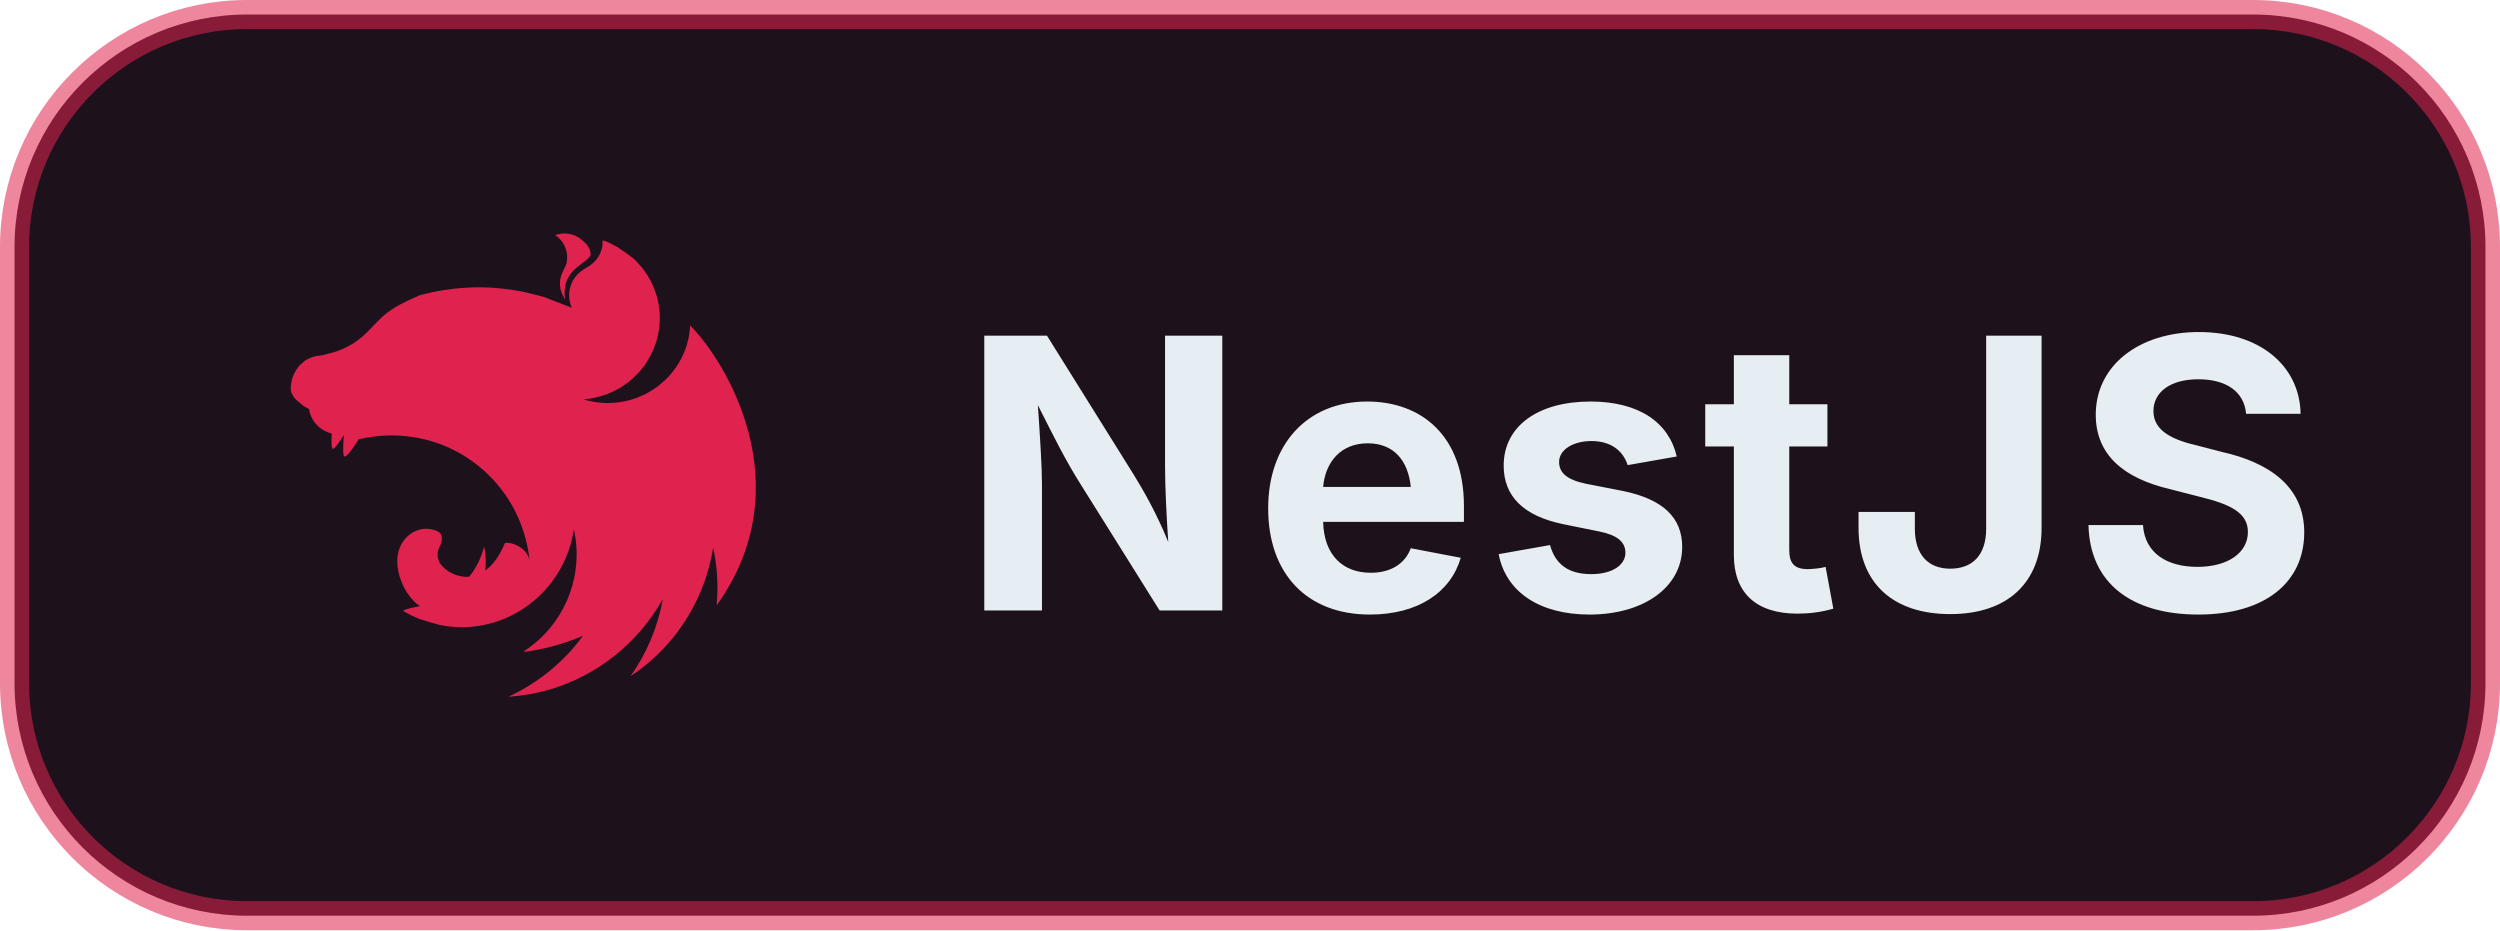
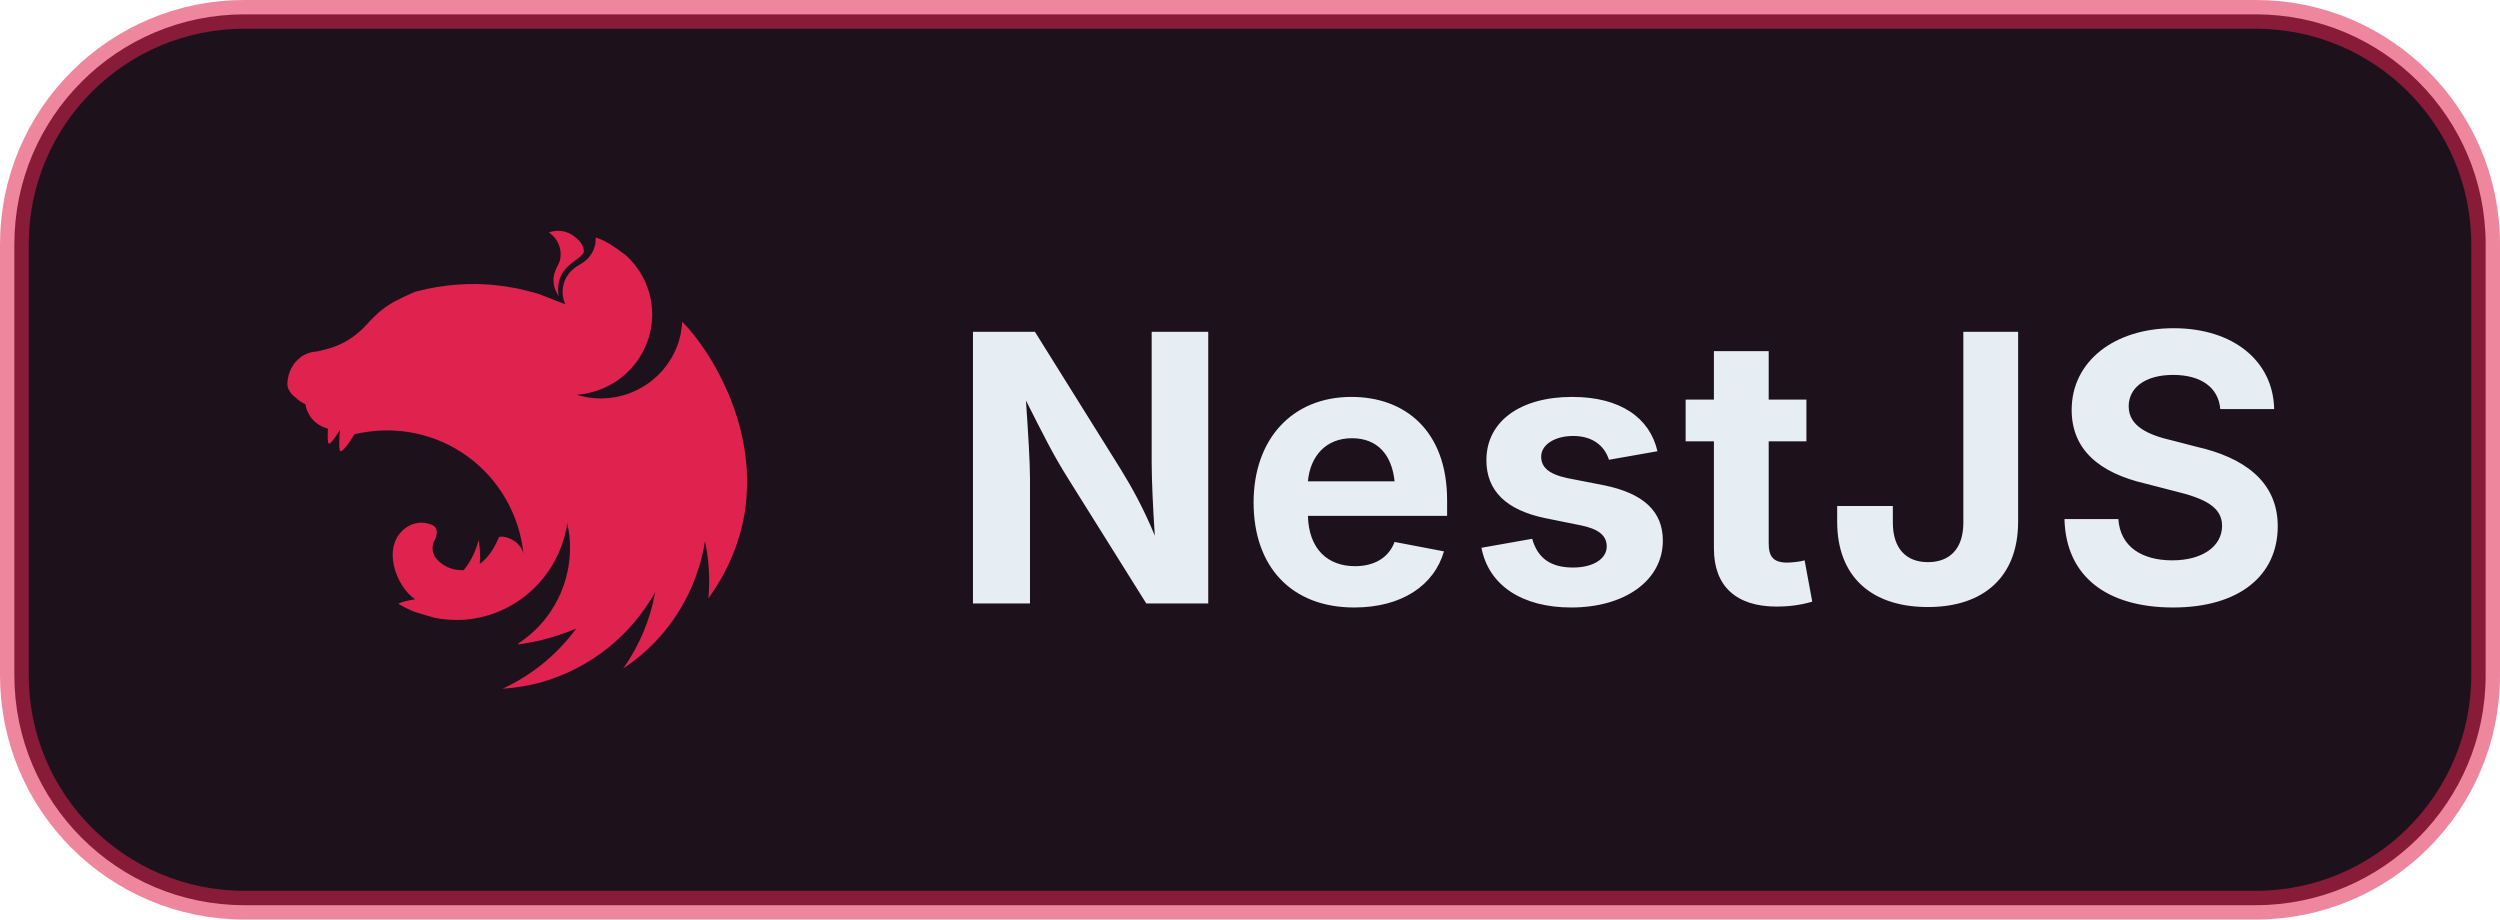
- <svg xmlns="http://www.w3.org/2000/svg" viewBox="0 0 86 32" width="86" height="32" font-family="Pretendard, -apple-system, BlinkMacSystemFont, 'Segoe UI', Inter, sans-serif">
-   <rect x="0.5" y="0.5" width="85" height="31" rx="8" fill="#0d1117" />
-   <rect x="0.5" y="0.5" width="85" height="31" rx="8" fill="#E0234E" fill-opacity="0.08" />
-   <rect x="0.5" y="0.5" width="85" height="31" rx="8" fill="none" stroke="#E0234E" stroke-opacity="0.55" />
+ <svg xmlns="http://www.w3.org/2000/svg" viewBox="0 0 87 32" width="87" height="32" font-family="Pretendard, -apple-system, BlinkMacSystemFont, 'Segoe UI', Inter, sans-serif">
+   <rect x="0.5" y="0.5" width="86" height="31" rx="8" fill="#0d1117" />
+   <rect x="0.5" y="0.5" width="86" height="31" rx="8" fill="#E0234E" fill-opacity="0.08" />
+   <rect x="0.5" y="0.5" width="86" height="31" rx="8" fill="none" stroke="#E0234E" stroke-opacity="0.55" />
  <g transform="translate(10,8) scale(0.6666667)">
    <path d="M14.131.047c-.173 0-.334.037-.483.087.316.21.49.49.576.806.007.043.019.074.025.117a.681.681 0 0 1 .013.112c.024.545-.143.614-.26.936-.18.415-.13.861.086 1.22a.74.74 0 0 0 .074.137c-.235-1.568 1.073-1.803 1.314-2.293.019-.428-.334-.713-.613-.911a1.37 1.37 0 0 0-.732-.21zM16.102.4c-.024.143-.006.106-.012.18-.006.05-.006.112-.012.161-.013.05-.025.1-.044.149-.012.05-.03.1-.05.149l-.067.142c-.02.025-.031.05-.05.075l-.037.055a2.152 2.152 0 0 1-.093.124c-.037.038-.068.081-.112.112v.006c-.037.031-.074.068-.118.1-.13.099-.278.173-.415.266-.043.03-.087.056-.124.093a.906.906 0 0 0-.118.099c-.043.037-.074.074-.111.118-.031.037-.068.08-.093.124a1.582 1.582 0 0 0-.087.13c-.025.05-.043.093-.068.142-.019.05-.037.093-.05.143a2.007 2.007 0 0 0-.043.155c-.006.025-.006.056-.012.08-.007.025-.007.05-.013.075 0 .05-.006.105-.006.155 0 .037 0 .074.006.111 0 .05.006.1.019.155.006.05.018.1.03.15.02.049.032.098.05.148.013.03.031.062.044.087l-1.426-.552c-.241-.068-.477-.13-.719-.186l-.39-.093c-.372-.074-.75-.13-1.128-.167-.013 0-.019-.006-.031-.006A11.082 11.082 0 0 0 8.9 2.855c-.378.025-.756.074-1.134.136a12.45 12.45 0 0 0-.837.174l-.279.074c-.092.037-.18.08-.266.118l-.205.093c-.012.006-.024.006-.03.012-.063.031-.118.056-.174.087a2.738 2.738 0 0 0-.236.118c-.043.018-.086.043-.124.062a.559.559 0 0 1-.055.03c-.056.032-.112.063-.162.094a1.56 1.56 0 0 0-.148.093c-.044.03-.087.055-.124.086-.006.007-.013.007-.019.013-.037.025-.08.056-.118.087l-.012.012-.093.074c-.012.007-.025.019-.037.025-.031.025-.062.056-.093.08-.006.013-.019.02-.025.025-.037.038-.074.069-.111.106-.007 0-.007.006-.013.012a1.742 1.742 0 0 0-.111.106c-.007.006-.007.012-.013.012a1.454 1.454 0 0 0-.093.1c-.012.012-.03.024-.043.036a1.374 1.374 0 0 1-.106.112c-.006.012-.018.019-.024.03-.05.05-.093.1-.143.15l-.018.018c-.1.106-.205.211-.317.304-.111.1-.229.192-.347.273a3.777 3.777 0 0 1-.762.421c-.13.056-.267.106-.403.149-.26.056-.527.161-.756.18-.05 0-.105.012-.155.018l-.155.037-.149.056c-.05.019-.099.044-.148.068-.044.031-.093.056-.137.087a1.011 1.011 0 0 0-.124.106c-.043.03-.087.074-.124.111-.037.043-.074.08-.105.124-.031.05-.068.093-.093.143a1.092 1.092 0 0 0-.087.142c-.025.056-.05.106-.068.161-.019.05-.037.106-.056.161-.012.05-.025.1-.03.15 0 .005-.007.012-.007.018-.012.056-.012.13-.019.167C.006 7.95 0 7.986 0 8.03a.657.657 0 0 0 .074.31v.006c.019.037.044.075.069.112.024.037.05.074.08.111.031.031.068.069.106.1a.906.906 0 0 0 .117.099c.149.13.186.173.378.272.031.019.062.031.1.05.006 0 .012.006.018.006 0 .013 0 .019.006.031a1.272 1.272 0 0 0 .08.298c.02.037.032.074.05.111.007.013.013.025.02.031.024.05.049.093.073.137l.093.13c.031.037.069.08.106.118.037.037.074.068.118.105 0 0 .006.006.012.006.037.031.074.062.112.087a.986.986 0 0 0 .136.08c.043.025.093.05.142.069a.73.73 0 0 0 .124.043c.007.006.013.006.025.012.025.007.056.013.08.019-.018.335-.024.65.026.762.055.124.328-.254.6-.688-.036.428-.061.93 0 1.079.069.155.44-.329.763-.862 4.395-1.016 8.405 2.02 8.826 6.31-.08-.67-.905-1.041-1.283-.948-.186.458-.502 1.047-1.01 1.413.043-.41.025-.83-.062-1.24a4.009 4.009 0 0 1-.769 1.562c-.588.043-1.177-.242-1.487-.67-.025-.018-.031-.055-.05-.08-.018-.043-.037-.087-.05-.13a.515.515 0 0 1-.037-.13c-.006-.044-.006-.087-.006-.137v-.093a.992.992 0 0 1 .031-.13c.013-.043.025-.086.044-.13.024-.043.043-.087.074-.13.105-.298.105-.54-.087-.682a.706.706 0 0 0-.118-.062c-.024-.006-.055-.018-.08-.025l-.05-.018a.847.847 0 0 0-.13-.031.472.472 0 0 0-.13-.019 1.01 1.01 0 0 0-.136-.012c-.031 0-.062.006-.093.006a.484.484 0 0 0-.137.019c-.043.006-.086.012-.13.024a1.068 1.068 0 0 0-.13.044c-.043.018-.08.037-.124.056-.037.018-.074.043-.118.062-1.444.942-.582 3.148.403 3.787-.372.068-.75.148-.855.229l-.013.012c.267.161.546.298.837.416.397.13.818.247 1.004.297v.006a5.996 5.996 0 0 0 1.562.112c2.746-.192 4.996-2.281 5.405-5.033l.037.161c.019.112.043.23.056.347v.006c.012.056.018.112.025.162v.024c.006.056.012.112.012.162.006.068.012.136.012.204v.1c0 .03.007.067.007.098 0 .038-.007.075-.007.112v.087c0 .043-.006.08-.006.124 0 .025 0 .05-.006.08 0 .044-.006.087-.006.137-.006.018-.006.037-.006.055l-.02.143c0 .019 0 .037-.005.056-.007.062-.019.118-.025.18v.012l-.037.174v.018l-.037.167c0 .007-.007.02-.007.025a1.663 1.663 0 0 1-.043.168v.018c-.019.062-.037.118-.05.174-.006.006-.006.012-.006.012l-.056.186c-.024.062-.043.118-.068.18-.025.062-.043.124-.068.18-.025.062-.05.117-.074.18h-.007c-.024.055-.05.117-.08.173a.302.302 0 0 1-.019.043c-.006.006-.006.013-.012.019a5.867 5.867 0 0 1-1.742 2.082c-.05.031-.099.069-.149.106-.012.012-.03.018-.043.03a2.603 2.603 0 0 1-.136.094l.018.037h.007l.26-.037h.006c.161-.025.322-.056.483-.087.044-.006.093-.019.137-.031l.087-.019c.043-.006.086-.018.13-.024.037-.013.074-.02.111-.031.62-.15 1.221-.354 1.798-.595a9.926 9.926 0 0 1-3.85 3.142c.714-.05 1.426-.167 2.114-.366a9.903 9.903 0 0 0 5.857-4.68 9.893 9.893 0 0 1-1.667 3.986 9.758 9.758 0 0 0 1.655-1.376 9.824 9.824 0 0 0 2.61-5.268c.21.98.272 1.99.18 2.987 4.474-6.241.371-12.712-1.346-14.416-.006-.013-.012-.019-.012-.031-.006.006-.006.006-.006.012 0-.006 0-.006-.007-.012 0 .074-.006.148-.012.223a8.34 8.34 0 0 1-.062.415c-.03.136-.068.273-.105.41-.044.13-.093.266-.15.396a5.322 5.322 0 0 1-.185.378 4.735 4.735 0 0 1-.477.688c-.093.111-.192.21-.292.31a3.994 3.994 0 0 1-.18.155l-.142.124a3.459 3.459 0 0 1-.347.241 4.295 4.295 0 0 1-.366.211c-.13.062-.26.118-.39.174a4.364 4.364 0 0 1-.818.223c-.143.025-.285.037-.422.05a4.914 4.914 0 0 1-.297.012 4.66 4.66 0 0 1-.422-.025 3.137 3.137 0 0 1-.421-.062 3.136 3.136 0 0 1-.415-.105h-.007c.137-.013.273-.025.41-.05a4.493 4.493 0 0 0 .818-.223c.136-.05.266-.112.39-.174.13-.062.248-.13.372-.204.118-.08.235-.161.347-.248.112-.087.217-.18.316-.279.105-.093.198-.198.291-.304.093-.111.18-.223.26-.334.013-.019.026-.044.038-.062.062-.1.124-.199.18-.298a4.272 4.272 0 0 0 .334-.775c.044-.13.075-.266.106-.403.025-.142.05-.278.062-.415.012-.142.025-.285.025-.421 0-.1-.007-.199-.013-.298a6.726 6.726 0 0 0-.05-.415 4.493 4.493 0 0 0-.092-.415c-.044-.13-.087-.267-.137-.397-.05-.13-.111-.26-.173-.384-.069-.124-.137-.248-.211-.366a6.843 6.843 0 0 0-.248-.34c-.093-.106-.186-.212-.285-.317a3.878 3.878 0 0 0-.161-.155c-.28-.217-.57-.421-.862-.607a1.154 1.154 0 0 0-.124-.062 2.415 2.415 0 0 0-.589-.26Z" fill="#E0234E" />
  </g>
  <text x="33" y="21" font-size="13" font-weight="700" letter-spacing="0.2" fill="#e6edf3">NestJS</text>
</svg>
